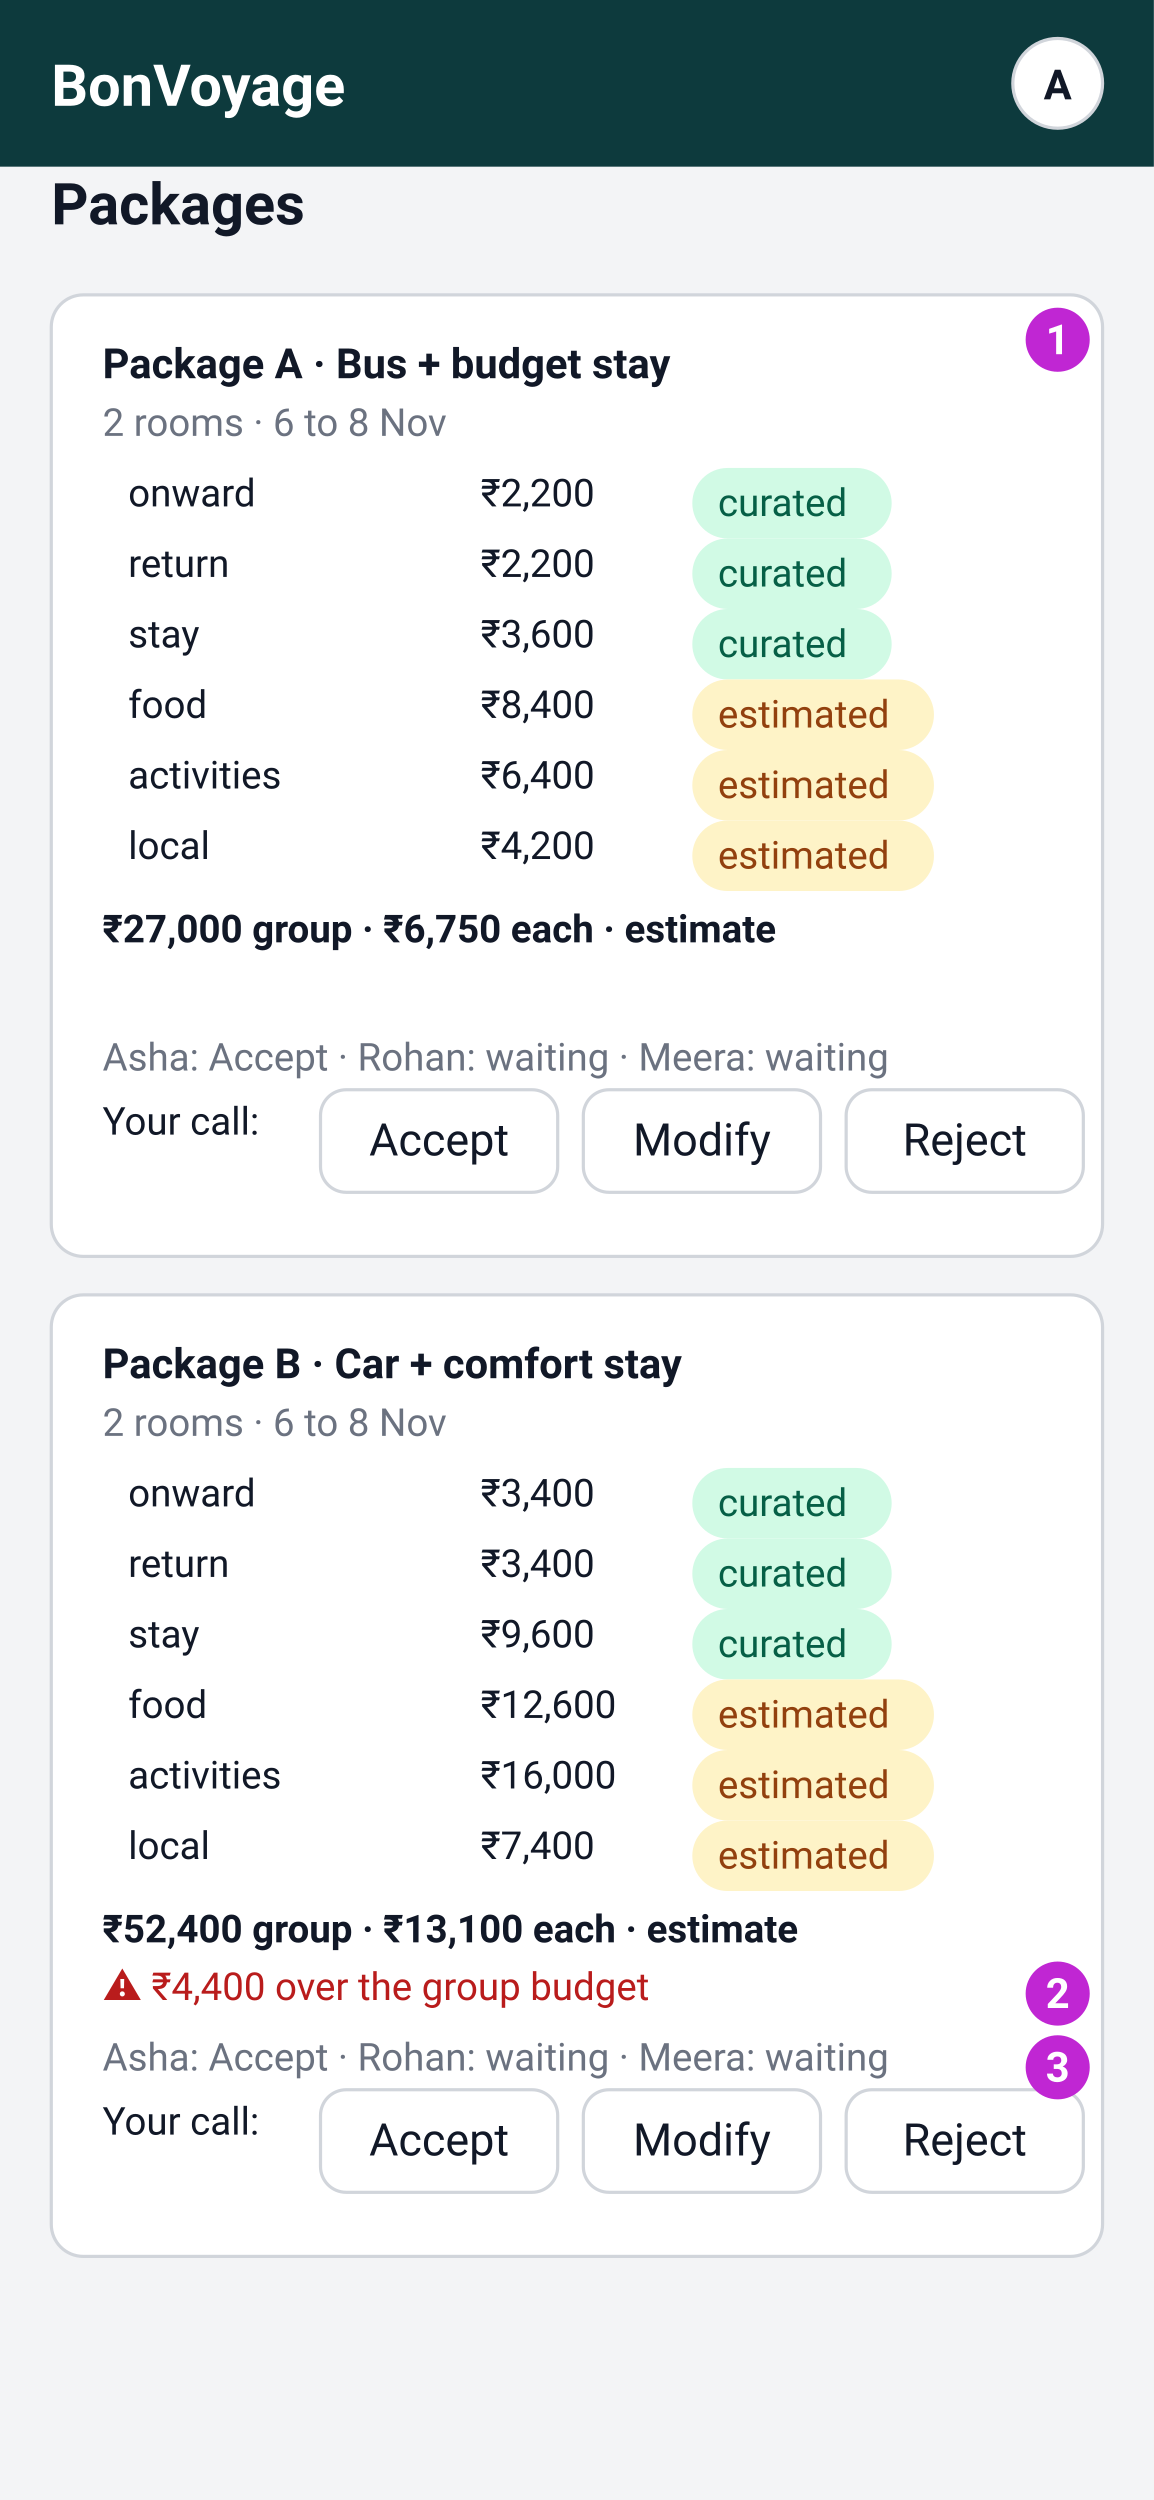
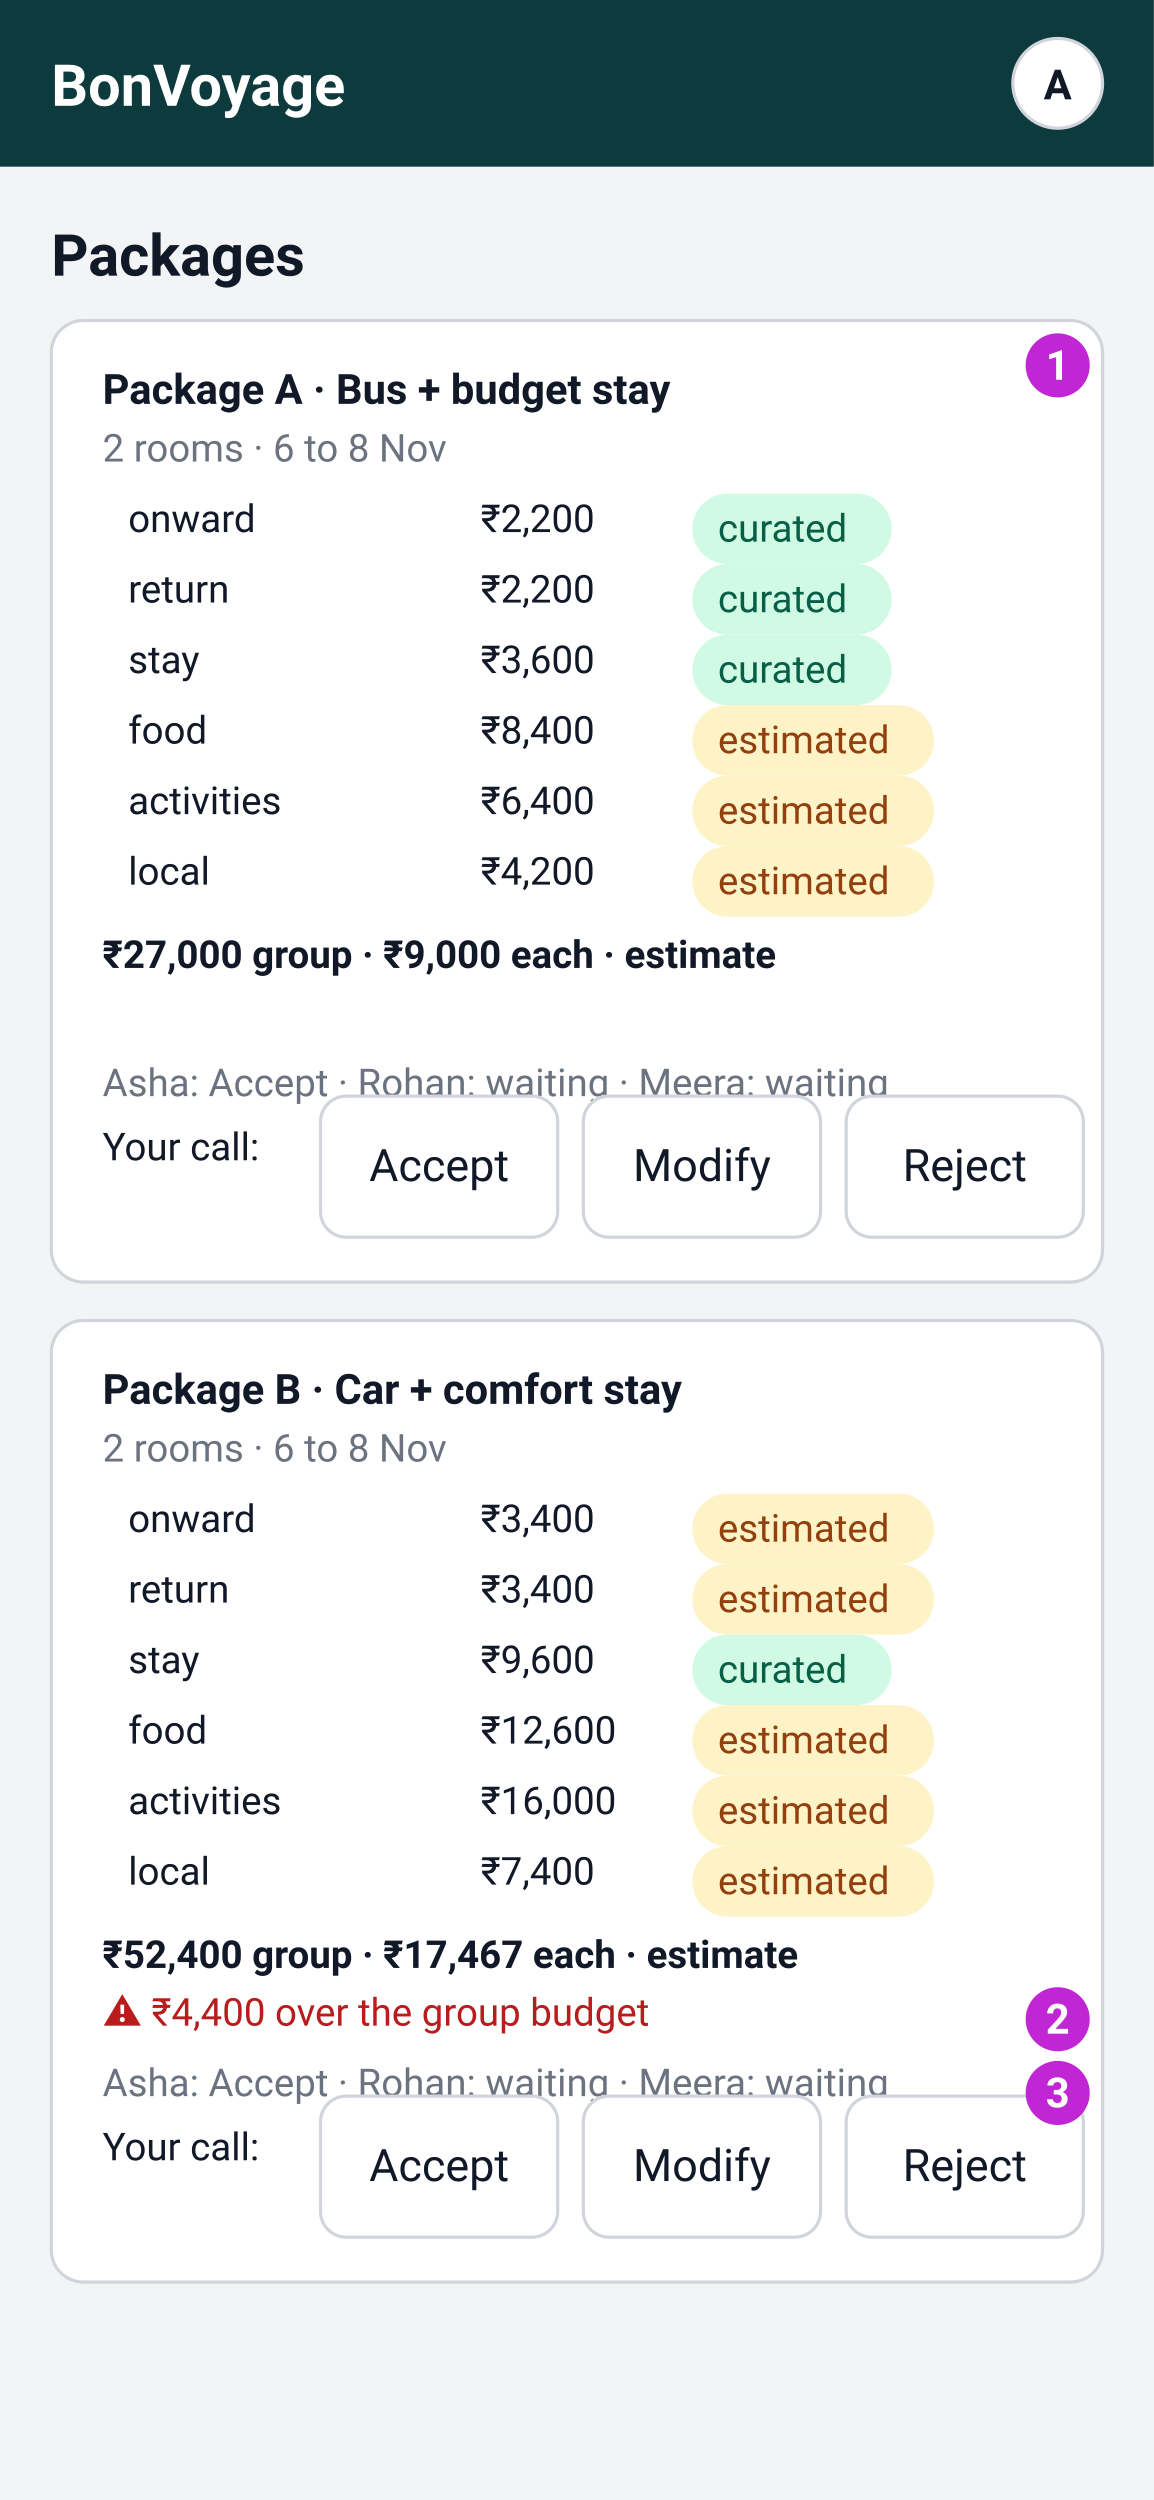
<svg xmlns="http://www.w3.org/2000/svg" width="360" height="780" viewBox="0 0 360 780">
  <rect width="360" height="780" fill="#F3F4F6" />
  <rect x="0" y="0" width="360" height="52" rx="0" fill="#0D3A3D" stroke="none" stroke-width="1" />
  <text x="16" y="33" font-family="system-ui, -apple-system, Segoe UI, Roboto, sans-serif" font-size="18" fill="#FFFFFF" font-weight="bold" text-anchor="start">BonVoyage</text>
  <circle cx="330" cy="26" r="14" fill="#FFFFFF" stroke="#D1D5DB" />
  <text x="330" y="31" font-family="system-ui, -apple-system, Segoe UI, Roboto, sans-serif" font-size="13" fill="#111827" font-weight="bold" text-anchor="middle">A</text>
-   <text x="16" y="70" font-family="system-ui, -apple-system, Segoe UI, Roboto, sans-serif" font-size="18" fill="#111827" font-weight="bold" text-anchor="start">Packages</text>
-   <rect x="16" y="92" width="328" height="300" rx="10" fill="#FFFFFF" stroke="#D1D5DB" stroke-width="1" />
-   <text x="32" y="118" font-family="system-ui, -apple-system, Segoe UI, Roboto, sans-serif" font-size="13" fill="#111827" font-weight="bold" text-anchor="start">Package A · Bus + budget stay</text>
-   <text x="32" y="136" font-family="system-ui, -apple-system, Segoe UI, Roboto, sans-serif" font-size="12" fill="#6B7280" font-weight="normal" text-anchor="start">2 rooms · 6 to 8 Nov</text>
-   <text x="40" y="158" font-family="system-ui, -apple-system, Segoe UI, Roboto, sans-serif" font-size="12" fill="#111827" font-weight="normal" text-anchor="start">onward</text>
-   <text x="150" y="158" font-family="system-ui, -apple-system, Segoe UI, Roboto, sans-serif" font-size="12" fill="#111827" font-weight="normal" text-anchor="start">₹2,200</text>
-   <rect x="216" y="146" width="62.2" height="22" rx="11" fill="#D1FAE5" stroke="none" stroke-width="1" />
-   <text x="224" y="161" font-family="system-ui, -apple-system, Segoe UI, Roboto, sans-serif" font-size="12" fill="#065F46" font-weight="normal" text-anchor="start">curated</text>
-   <text x="40" y="180" font-family="system-ui, -apple-system, Segoe UI, Roboto, sans-serif" font-size="12" fill="#111827" font-weight="normal" text-anchor="start">return</text>
-   <text x="150" y="180" font-family="system-ui, -apple-system, Segoe UI, Roboto, sans-serif" font-size="12" fill="#111827" font-weight="normal" text-anchor="start">₹2,200</text>
-   <rect x="216" y="168" width="62.2" height="22" rx="11" fill="#D1FAE5" stroke="none" stroke-width="1" />
-   <text x="224" y="183" font-family="system-ui, -apple-system, Segoe UI, Roboto, sans-serif" font-size="12" fill="#065F46" font-weight="normal" text-anchor="start">curated</text>
-   <text x="40" y="202" font-family="system-ui, -apple-system, Segoe UI, Roboto, sans-serif" font-size="12" fill="#111827" font-weight="normal" text-anchor="start">stay</text>
-   <text x="150" y="202" font-family="system-ui, -apple-system, Segoe UI, Roboto, sans-serif" font-size="12" fill="#111827" font-weight="normal" text-anchor="start">₹3,600</text>
-   <rect x="216" y="190" width="62.2" height="22" rx="11" fill="#D1FAE5" stroke="none" stroke-width="1" />
-   <text x="224" y="205" font-family="system-ui, -apple-system, Segoe UI, Roboto, sans-serif" font-size="12" fill="#065F46" font-weight="normal" text-anchor="start">curated</text>
-   <text x="40" y="224" font-family="system-ui, -apple-system, Segoe UI, Roboto, sans-serif" font-size="12" fill="#111827" font-weight="normal" text-anchor="start">food</text>
-   <text x="150" y="224" font-family="system-ui, -apple-system, Segoe UI, Roboto, sans-serif" font-size="12" fill="#111827" font-weight="normal" text-anchor="start">₹8,400</text>
-   <rect x="216" y="212" width="75.4" height="22" rx="11" fill="#FEF3C7" stroke="none" stroke-width="1" />
-   <text x="224" y="227" font-family="system-ui, -apple-system, Segoe UI, Roboto, sans-serif" font-size="12" fill="#92400E" font-weight="normal" text-anchor="start">estimated</text>
-   <text x="40" y="246" font-family="system-ui, -apple-system, Segoe UI, Roboto, sans-serif" font-size="12" fill="#111827" font-weight="normal" text-anchor="start">activities</text>
-   <text x="150" y="246" font-family="system-ui, -apple-system, Segoe UI, Roboto, sans-serif" font-size="12" fill="#111827" font-weight="normal" text-anchor="start">₹6,400</text>
-   <rect x="216" y="234" width="75.4" height="22" rx="11" fill="#FEF3C7" stroke="none" stroke-width="1" />
-   <text x="224" y="249" font-family="system-ui, -apple-system, Segoe UI, Roboto, sans-serif" font-size="12" fill="#92400E" font-weight="normal" text-anchor="start">estimated</text>
-   <text x="40" y="268" font-family="system-ui, -apple-system, Segoe UI, Roboto, sans-serif" font-size="12" fill="#111827" font-weight="normal" text-anchor="start">local</text>
-   <text x="150" y="268" font-family="system-ui, -apple-system, Segoe UI, Roboto, sans-serif" font-size="12" fill="#111827" font-weight="normal" text-anchor="start">₹4,200</text>
-   <rect x="216" y="256" width="75.4" height="22" rx="11" fill="#FEF3C7" stroke="none" stroke-width="1" />
-   <text x="224" y="271" font-family="system-ui, -apple-system, Segoe UI, Roboto, sans-serif" font-size="12" fill="#92400E" font-weight="normal" text-anchor="start">estimated</text>
-   <text x="32" y="294" font-family="system-ui, -apple-system, Segoe UI, Roboto, sans-serif" font-size="12" fill="#111827" font-weight="bold" text-anchor="start">₹27,000 group · ₹6,750 each · estimate</text>
-   <text x="32" y="334" font-family="system-ui, -apple-system, Segoe UI, Roboto, sans-serif" font-size="12" fill="#6B7280" font-weight="normal" text-anchor="start">Asha: Accept · Rohan: waiting · Meera: waiting</text>
-   <text x="32" y="354" font-family="system-ui, -apple-system, Segoe UI, Roboto, sans-serif" font-size="12" fill="#111827" font-weight="normal" text-anchor="start">Your call:</text>
-   <rect x="100" y="340" width="74" height="32" rx="8" fill="#FFFFFF" stroke="#D1D5DB" stroke-width="1" />
-   <text x="137" y="360.5" font-family="system-ui, -apple-system, Segoe UI, Roboto, sans-serif" font-size="14" fill="#111827" font-weight="normal" text-anchor="middle">Accept</text>
-   <rect x="182" y="340" width="74" height="32" rx="8" fill="#FFFFFF" stroke="#D1D5DB" stroke-width="1" />
-   <text x="219" y="360.5" font-family="system-ui, -apple-system, Segoe UI, Roboto, sans-serif" font-size="14" fill="#111827" font-weight="normal" text-anchor="middle">Modify</text>
-   <rect x="264" y="340" width="74" height="32" rx="8" fill="#FFFFFF" stroke="#D1D5DB" stroke-width="1" />
-   <text x="301" y="360.5" font-family="system-ui, -apple-system, Segoe UI, Roboto, sans-serif" font-size="14" fill="#111827" font-weight="normal" text-anchor="middle">Reject</text>
-   <rect x="16" y="404" width="328" height="300" rx="10" fill="#FFFFFF" stroke="#D1D5DB" stroke-width="1" />
-   <text x="32" y="430" font-family="system-ui, -apple-system, Segoe UI, Roboto, sans-serif" font-size="13" fill="#111827" font-weight="bold" text-anchor="start">Package B · Car + comfort stay</text>
-   <text x="32" y="448" font-family="system-ui, -apple-system, Segoe UI, Roboto, sans-serif" font-size="12" fill="#6B7280" font-weight="normal" text-anchor="start">2 rooms · 6 to 8 Nov</text>
-   <text x="40" y="470" font-family="system-ui, -apple-system, Segoe UI, Roboto, sans-serif" font-size="12" fill="#111827" font-weight="normal" text-anchor="start">onward</text>
-   <text x="150" y="470" font-family="system-ui, -apple-system, Segoe UI, Roboto, sans-serif" font-size="12" fill="#111827" font-weight="normal" text-anchor="start">₹3,400</text>
-   <rect x="216" y="458" width="62.2" height="22" rx="11" fill="#D1FAE5" stroke="none" stroke-width="1" />
-   <text x="224" y="473" font-family="system-ui, -apple-system, Segoe UI, Roboto, sans-serif" font-size="12" fill="#065F46" font-weight="normal" text-anchor="start">curated</text>
-   <text x="40" y="492" font-family="system-ui, -apple-system, Segoe UI, Roboto, sans-serif" font-size="12" fill="#111827" font-weight="normal" text-anchor="start">return</text>
-   <text x="150" y="492" font-family="system-ui, -apple-system, Segoe UI, Roboto, sans-serif" font-size="12" fill="#111827" font-weight="normal" text-anchor="start">₹3,400</text>
-   <rect x="216" y="480" width="62.2" height="22" rx="11" fill="#D1FAE5" stroke="none" stroke-width="1" />
-   <text x="224" y="495" font-family="system-ui, -apple-system, Segoe UI, Roboto, sans-serif" font-size="12" fill="#065F46" font-weight="normal" text-anchor="start">curated</text>
-   <text x="40" y="514" font-family="system-ui, -apple-system, Segoe UI, Roboto, sans-serif" font-size="12" fill="#111827" font-weight="normal" text-anchor="start">stay</text>
-   <text x="150" y="514" font-family="system-ui, -apple-system, Segoe UI, Roboto, sans-serif" font-size="12" fill="#111827" font-weight="normal" text-anchor="start">₹9,600</text>
-   <rect x="216" y="502" width="62.2" height="22" rx="11" fill="#D1FAE5" stroke="none" stroke-width="1" />
-   <text x="224" y="517" font-family="system-ui, -apple-system, Segoe UI, Roboto, sans-serif" font-size="12" fill="#065F46" font-weight="normal" text-anchor="start">curated</text>
-   <text x="40" y="536" font-family="system-ui, -apple-system, Segoe UI, Roboto, sans-serif" font-size="12" fill="#111827" font-weight="normal" text-anchor="start">food</text>
-   <text x="150" y="536" font-family="system-ui, -apple-system, Segoe UI, Roboto, sans-serif" font-size="12" fill="#111827" font-weight="normal" text-anchor="start">₹12,600</text>
-   <rect x="216" y="524" width="75.4" height="22" rx="11" fill="#FEF3C7" stroke="none" stroke-width="1" />
-   <text x="224" y="539" font-family="system-ui, -apple-system, Segoe UI, Roboto, sans-serif" font-size="12" fill="#92400E" font-weight="normal" text-anchor="start">estimated</text>
-   <text x="40" y="558" font-family="system-ui, -apple-system, Segoe UI, Roboto, sans-serif" font-size="12" fill="#111827" font-weight="normal" text-anchor="start">activities</text>
-   <text x="150" y="558" font-family="system-ui, -apple-system, Segoe UI, Roboto, sans-serif" font-size="12" fill="#111827" font-weight="normal" text-anchor="start">₹16,000</text>
-   <rect x="216" y="546" width="75.4" height="22" rx="11" fill="#FEF3C7" stroke="none" stroke-width="1" />
-   <text x="224" y="561" font-family="system-ui, -apple-system, Segoe UI, Roboto, sans-serif" font-size="12" fill="#92400E" font-weight="normal" text-anchor="start">estimated</text>
-   <text x="40" y="580" font-family="system-ui, -apple-system, Segoe UI, Roboto, sans-serif" font-size="12" fill="#111827" font-weight="normal" text-anchor="start">local</text>
-   <text x="150" y="580" font-family="system-ui, -apple-system, Segoe UI, Roboto, sans-serif" font-size="12" fill="#111827" font-weight="normal" text-anchor="start">₹7,400</text>
-   <rect x="216" y="568" width="75.4" height="22" rx="11" fill="#FEF3C7" stroke="none" stroke-width="1" />
-   <text x="224" y="583" font-family="system-ui, -apple-system, Segoe UI, Roboto, sans-serif" font-size="12" fill="#92400E" font-weight="normal" text-anchor="start">estimated</text>
-   <text x="32" y="606" font-family="system-ui, -apple-system, Segoe UI, Roboto, sans-serif" font-size="12" fill="#111827" font-weight="bold" text-anchor="start">₹52,400 group · ₹13,100 each · estimate</text>
-   <text x="32" y="624" font-family="system-ui, -apple-system, Segoe UI, Roboto, sans-serif" font-size="12" fill="#B91C1C" font-weight="normal" text-anchor="start">⚠ ₹4,400 over the group budget</text>
-   <text x="32" y="646" font-family="system-ui, -apple-system, Segoe UI, Roboto, sans-serif" font-size="12" fill="#6B7280" font-weight="normal" text-anchor="start">Asha: Accept · Rohan: waiting · Meera: waiting</text>
-   <text x="32" y="666" font-family="system-ui, -apple-system, Segoe UI, Roboto, sans-serif" font-size="12" fill="#111827" font-weight="normal" text-anchor="start">Your call:</text>
-   <rect x="100" y="652" width="74" height="32" rx="8" fill="#FFFFFF" stroke="#D1D5DB" stroke-width="1" />
-   <text x="137" y="672.5" font-family="system-ui, -apple-system, Segoe UI, Roboto, sans-serif" font-size="14" fill="#111827" font-weight="normal" text-anchor="middle">Accept</text>
-   <rect x="182" y="652" width="74" height="32" rx="8" fill="#FFFFFF" stroke="#D1D5DB" stroke-width="1" />
-   <text x="219" y="672.5" font-family="system-ui, -apple-system, Segoe UI, Roboto, sans-serif" font-size="14" fill="#111827" font-weight="normal" text-anchor="middle">Modify</text>
-   <rect x="264" y="652" width="74" height="32" rx="8" fill="#FFFFFF" stroke="#D1D5DB" stroke-width="1" />
-   <text x="301" y="672.5" font-family="system-ui, -apple-system, Segoe UI, Roboto, sans-serif" font-size="14" fill="#111827" font-weight="normal" text-anchor="middle">Reject</text>
-   <circle cx="330" cy="106" r="10" fill="#C026D3" />
-   <text x="330" y="110.5" font-family="system-ui, -apple-system, Segoe UI, Roboto, sans-serif" font-size="13" fill="#FFFFFF" font-weight="bold" text-anchor="middle">1</text>
-   <circle cx="330" cy="622" r="10" fill="#C026D3" />
-   <text x="330" y="626.5" font-family="system-ui, -apple-system, Segoe UI, Roboto, sans-serif" font-size="13" fill="#FFFFFF" font-weight="bold" text-anchor="middle">2</text>
-   <circle cx="330" cy="645" r="10" fill="#C026D3" />
-   <text x="330" y="649.5" font-family="system-ui, -apple-system, Segoe UI, Roboto, sans-serif" font-size="13" fill="#FFFFFF" font-weight="bold" text-anchor="middle">3</text>
+   <text x="16" y="86" font-family="system-ui, -apple-system, Segoe UI, Roboto, sans-serif" font-size="18" fill="#111827" font-weight="bold" text-anchor="start">Packages</text>
+   <rect x="16" y="100" width="328" height="300" rx="10" fill="#FFFFFF" stroke="#D1D5DB" stroke-width="1" />
+   <text x="32" y="126" font-family="system-ui, -apple-system, Segoe UI, Roboto, sans-serif" font-size="13" fill="#111827" font-weight="bold" text-anchor="start">Package A · Bus + budget stay</text>
+   <text x="32" y="144" font-family="system-ui, -apple-system, Segoe UI, Roboto, sans-serif" font-size="12" fill="#6B7280" font-weight="normal" text-anchor="start">2 rooms · 6 to 8 Nov</text>
+   <text x="40" y="166" font-family="system-ui, -apple-system, Segoe UI, Roboto, sans-serif" font-size="12" fill="#111827" font-weight="normal" text-anchor="start">onward</text>
+   <text x="150" y="166" font-family="system-ui, -apple-system, Segoe UI, Roboto, sans-serif" font-size="12" fill="#111827" font-weight="normal" text-anchor="start">₹2,200</text>
+   <rect x="216" y="154" width="62.2" height="22" rx="11" fill="#D1FAE5" stroke="none" stroke-width="1" />
+   <text x="224" y="169" font-family="system-ui, -apple-system, Segoe UI, Roboto, sans-serif" font-size="12" fill="#065F46" font-weight="normal" text-anchor="start">curated</text>
+   <text x="40" y="188" font-family="system-ui, -apple-system, Segoe UI, Roboto, sans-serif" font-size="12" fill="#111827" font-weight="normal" text-anchor="start">return</text>
+   <text x="150" y="188" font-family="system-ui, -apple-system, Segoe UI, Roboto, sans-serif" font-size="12" fill="#111827" font-weight="normal" text-anchor="start">₹2,200</text>
+   <rect x="216" y="176" width="62.2" height="22" rx="11" fill="#D1FAE5" stroke="none" stroke-width="1" />
+   <text x="224" y="191" font-family="system-ui, -apple-system, Segoe UI, Roboto, sans-serif" font-size="12" fill="#065F46" font-weight="normal" text-anchor="start">curated</text>
+   <text x="40" y="210" font-family="system-ui, -apple-system, Segoe UI, Roboto, sans-serif" font-size="12" fill="#111827" font-weight="normal" text-anchor="start">stay</text>
+   <text x="150" y="210" font-family="system-ui, -apple-system, Segoe UI, Roboto, sans-serif" font-size="12" fill="#111827" font-weight="normal" text-anchor="start">₹3,600</text>
+   <rect x="216" y="198" width="62.2" height="22" rx="11" fill="#D1FAE5" stroke="none" stroke-width="1" />
+   <text x="224" y="213" font-family="system-ui, -apple-system, Segoe UI, Roboto, sans-serif" font-size="12" fill="#065F46" font-weight="normal" text-anchor="start">curated</text>
+   <text x="40" y="232" font-family="system-ui, -apple-system, Segoe UI, Roboto, sans-serif" font-size="12" fill="#111827" font-weight="normal" text-anchor="start">food</text>
+   <text x="150" y="232" font-family="system-ui, -apple-system, Segoe UI, Roboto, sans-serif" font-size="12" fill="#111827" font-weight="normal" text-anchor="start">₹8,400</text>
+   <rect x="216" y="220" width="75.4" height="22" rx="11" fill="#FEF3C7" stroke="none" stroke-width="1" />
+   <text x="224" y="235" font-family="system-ui, -apple-system, Segoe UI, Roboto, sans-serif" font-size="12" fill="#92400E" font-weight="normal" text-anchor="start">estimated</text>
+   <text x="40" y="254" font-family="system-ui, -apple-system, Segoe UI, Roboto, sans-serif" font-size="12" fill="#111827" font-weight="normal" text-anchor="start">activities</text>
+   <text x="150" y="254" font-family="system-ui, -apple-system, Segoe UI, Roboto, sans-serif" font-size="12" fill="#111827" font-weight="normal" text-anchor="start">₹6,400</text>
+   <rect x="216" y="242" width="75.4" height="22" rx="11" fill="#FEF3C7" stroke="none" stroke-width="1" />
+   <text x="224" y="257" font-family="system-ui, -apple-system, Segoe UI, Roboto, sans-serif" font-size="12" fill="#92400E" font-weight="normal" text-anchor="start">estimated</text>
+   <text x="40" y="276" font-family="system-ui, -apple-system, Segoe UI, Roboto, sans-serif" font-size="12" fill="#111827" font-weight="normal" text-anchor="start">local</text>
+   <text x="150" y="276" font-family="system-ui, -apple-system, Segoe UI, Roboto, sans-serif" font-size="12" fill="#111827" font-weight="normal" text-anchor="start">₹4,200</text>
+   <rect x="216" y="264" width="75.4" height="22" rx="11" fill="#FEF3C7" stroke="none" stroke-width="1" />
+   <text x="224" y="279" font-family="system-ui, -apple-system, Segoe UI, Roboto, sans-serif" font-size="12" fill="#92400E" font-weight="normal" text-anchor="start">estimated</text>
+   <text x="32" y="302" font-family="system-ui, -apple-system, Segoe UI, Roboto, sans-serif" font-size="12" fill="#111827" font-weight="bold" text-anchor="start">₹27,000 group · ₹9,000 each · estimate</text>
+   <text x="32" y="342" font-family="system-ui, -apple-system, Segoe UI, Roboto, sans-serif" font-size="12" fill="#6B7280" font-weight="normal" text-anchor="start">Asha: Accept · Rohan: waiting · Meera: waiting</text>
+   <text x="32" y="362" font-family="system-ui, -apple-system, Segoe UI, Roboto, sans-serif" font-size="12" fill="#111827" font-weight="normal" text-anchor="start">Your call:</text>
+   <rect x="100" y="342" width="74" height="44" rx="8" fill="#FFFFFF" stroke="#D1D5DB" stroke-width="1" />
+   <text x="137" y="368.5" font-family="system-ui, -apple-system, Segoe UI, Roboto, sans-serif" font-size="14" fill="#111827" font-weight="normal" text-anchor="middle">Accept</text>
+   <rect x="182" y="342" width="74" height="44" rx="8" fill="#FFFFFF" stroke="#D1D5DB" stroke-width="1" />
+   <text x="219" y="368.5" font-family="system-ui, -apple-system, Segoe UI, Roboto, sans-serif" font-size="14" fill="#111827" font-weight="normal" text-anchor="middle">Modify</text>
+   <rect x="264" y="342" width="74" height="44" rx="8" fill="#FFFFFF" stroke="#D1D5DB" stroke-width="1" />
+   <text x="301" y="368.5" font-family="system-ui, -apple-system, Segoe UI, Roboto, sans-serif" font-size="14" fill="#111827" font-weight="normal" text-anchor="middle">Reject</text>
+   <rect x="16" y="412" width="328" height="300" rx="10" fill="#FFFFFF" stroke="#D1D5DB" stroke-width="1" />
+   <text x="32" y="438" font-family="system-ui, -apple-system, Segoe UI, Roboto, sans-serif" font-size="13" fill="#111827" font-weight="bold" text-anchor="start">Package B · Car + comfort stay</text>
+   <text x="32" y="456" font-family="system-ui, -apple-system, Segoe UI, Roboto, sans-serif" font-size="12" fill="#6B7280" font-weight="normal" text-anchor="start">2 rooms · 6 to 8 Nov</text>
+   <text x="40" y="478" font-family="system-ui, -apple-system, Segoe UI, Roboto, sans-serif" font-size="12" fill="#111827" font-weight="normal" text-anchor="start">onward</text>
+   <text x="150" y="478" font-family="system-ui, -apple-system, Segoe UI, Roboto, sans-serif" font-size="12" fill="#111827" font-weight="normal" text-anchor="start">₹3,400</text>
+   <rect x="216" y="466" width="75.4" height="22" rx="11" fill="#FEF3C7" stroke="none" stroke-width="1" />
+   <text x="224" y="481" font-family="system-ui, -apple-system, Segoe UI, Roboto, sans-serif" font-size="12" fill="#92400E" font-weight="normal" text-anchor="start">estimated</text>
+   <text x="40" y="500" font-family="system-ui, -apple-system, Segoe UI, Roboto, sans-serif" font-size="12" fill="#111827" font-weight="normal" text-anchor="start">return</text>
+   <text x="150" y="500" font-family="system-ui, -apple-system, Segoe UI, Roboto, sans-serif" font-size="12" fill="#111827" font-weight="normal" text-anchor="start">₹3,400</text>
+   <rect x="216" y="488" width="75.4" height="22" rx="11" fill="#FEF3C7" stroke="none" stroke-width="1" />
+   <text x="224" y="503" font-family="system-ui, -apple-system, Segoe UI, Roboto, sans-serif" font-size="12" fill="#92400E" font-weight="normal" text-anchor="start">estimated</text>
+   <text x="40" y="522" font-family="system-ui, -apple-system, Segoe UI, Roboto, sans-serif" font-size="12" fill="#111827" font-weight="normal" text-anchor="start">stay</text>
+   <text x="150" y="522" font-family="system-ui, -apple-system, Segoe UI, Roboto, sans-serif" font-size="12" fill="#111827" font-weight="normal" text-anchor="start">₹9,600</text>
+   <rect x="216" y="510" width="62.2" height="22" rx="11" fill="#D1FAE5" stroke="none" stroke-width="1" />
+   <text x="224" y="525" font-family="system-ui, -apple-system, Segoe UI, Roboto, sans-serif" font-size="12" fill="#065F46" font-weight="normal" text-anchor="start">curated</text>
+   <text x="40" y="544" font-family="system-ui, -apple-system, Segoe UI, Roboto, sans-serif" font-size="12" fill="#111827" font-weight="normal" text-anchor="start">food</text>
+   <text x="150" y="544" font-family="system-ui, -apple-system, Segoe UI, Roboto, sans-serif" font-size="12" fill="#111827" font-weight="normal" text-anchor="start">₹12,600</text>
+   <rect x="216" y="532" width="75.4" height="22" rx="11" fill="#FEF3C7" stroke="none" stroke-width="1" />
+   <text x="224" y="547" font-family="system-ui, -apple-system, Segoe UI, Roboto, sans-serif" font-size="12" fill="#92400E" font-weight="normal" text-anchor="start">estimated</text>
+   <text x="40" y="566" font-family="system-ui, -apple-system, Segoe UI, Roboto, sans-serif" font-size="12" fill="#111827" font-weight="normal" text-anchor="start">activities</text>
+   <text x="150" y="566" font-family="system-ui, -apple-system, Segoe UI, Roboto, sans-serif" font-size="12" fill="#111827" font-weight="normal" text-anchor="start">₹16,000</text>
+   <rect x="216" y="554" width="75.4" height="22" rx="11" fill="#FEF3C7" stroke="none" stroke-width="1" />
+   <text x="224" y="569" font-family="system-ui, -apple-system, Segoe UI, Roboto, sans-serif" font-size="12" fill="#92400E" font-weight="normal" text-anchor="start">estimated</text>
+   <text x="40" y="588" font-family="system-ui, -apple-system, Segoe UI, Roboto, sans-serif" font-size="12" fill="#111827" font-weight="normal" text-anchor="start">local</text>
+   <text x="150" y="588" font-family="system-ui, -apple-system, Segoe UI, Roboto, sans-serif" font-size="12" fill="#111827" font-weight="normal" text-anchor="start">₹7,400</text>
+   <rect x="216" y="576" width="75.4" height="22" rx="11" fill="#FEF3C7" stroke="none" stroke-width="1" />
+   <text x="224" y="591" font-family="system-ui, -apple-system, Segoe UI, Roboto, sans-serif" font-size="12" fill="#92400E" font-weight="normal" text-anchor="start">estimated</text>
+   <text x="32" y="614" font-family="system-ui, -apple-system, Segoe UI, Roboto, sans-serif" font-size="12" fill="#111827" font-weight="bold" text-anchor="start">₹52,400 group · ₹17,467 each · estimate</text>
+   <text x="32" y="632" font-family="system-ui, -apple-system, Segoe UI, Roboto, sans-serif" font-size="12" fill="#B91C1C" font-weight="normal" text-anchor="start">⚠ ₹4,400 over the group budget</text>
+   <text x="32" y="654" font-family="system-ui, -apple-system, Segoe UI, Roboto, sans-serif" font-size="12" fill="#6B7280" font-weight="normal" text-anchor="start">Asha: Accept · Rohan: waiting · Meera: waiting</text>
+   <text x="32" y="674" font-family="system-ui, -apple-system, Segoe UI, Roboto, sans-serif" font-size="12" fill="#111827" font-weight="normal" text-anchor="start">Your call:</text>
+   <rect x="100" y="654" width="74" height="44" rx="8" fill="#FFFFFF" stroke="#D1D5DB" stroke-width="1" />
+   <text x="137" y="680.5" font-family="system-ui, -apple-system, Segoe UI, Roboto, sans-serif" font-size="14" fill="#111827" font-weight="normal" text-anchor="middle">Accept</text>
+   <rect x="182" y="654" width="74" height="44" rx="8" fill="#FFFFFF" stroke="#D1D5DB" stroke-width="1" />
+   <text x="219" y="680.5" font-family="system-ui, -apple-system, Segoe UI, Roboto, sans-serif" font-size="14" fill="#111827" font-weight="normal" text-anchor="middle">Modify</text>
+   <rect x="264" y="654" width="74" height="44" rx="8" fill="#FFFFFF" stroke="#D1D5DB" stroke-width="1" />
+   <text x="301" y="680.5" font-family="system-ui, -apple-system, Segoe UI, Roboto, sans-serif" font-size="14" fill="#111827" font-weight="normal" text-anchor="middle">Reject</text>
+   <circle cx="330" cy="114" r="10" fill="#C026D3" />
+   <text x="330" y="118.5" font-family="system-ui, -apple-system, Segoe UI, Roboto, sans-serif" font-size="13" fill="#FFFFFF" font-weight="bold" text-anchor="middle">1</text>
+   <circle cx="330" cy="630" r="10" fill="#C026D3" />
+   <text x="330" y="634.5" font-family="system-ui, -apple-system, Segoe UI, Roboto, sans-serif" font-size="13" fill="#FFFFFF" font-weight="bold" text-anchor="middle">2</text>
+   <circle cx="330" cy="653" r="10" fill="#C026D3" />
+   <text x="330" y="657.5" font-family="system-ui, -apple-system, Segoe UI, Roboto, sans-serif" font-size="13" fill="#FFFFFF" font-weight="bold" text-anchor="middle">3</text>
</svg>
